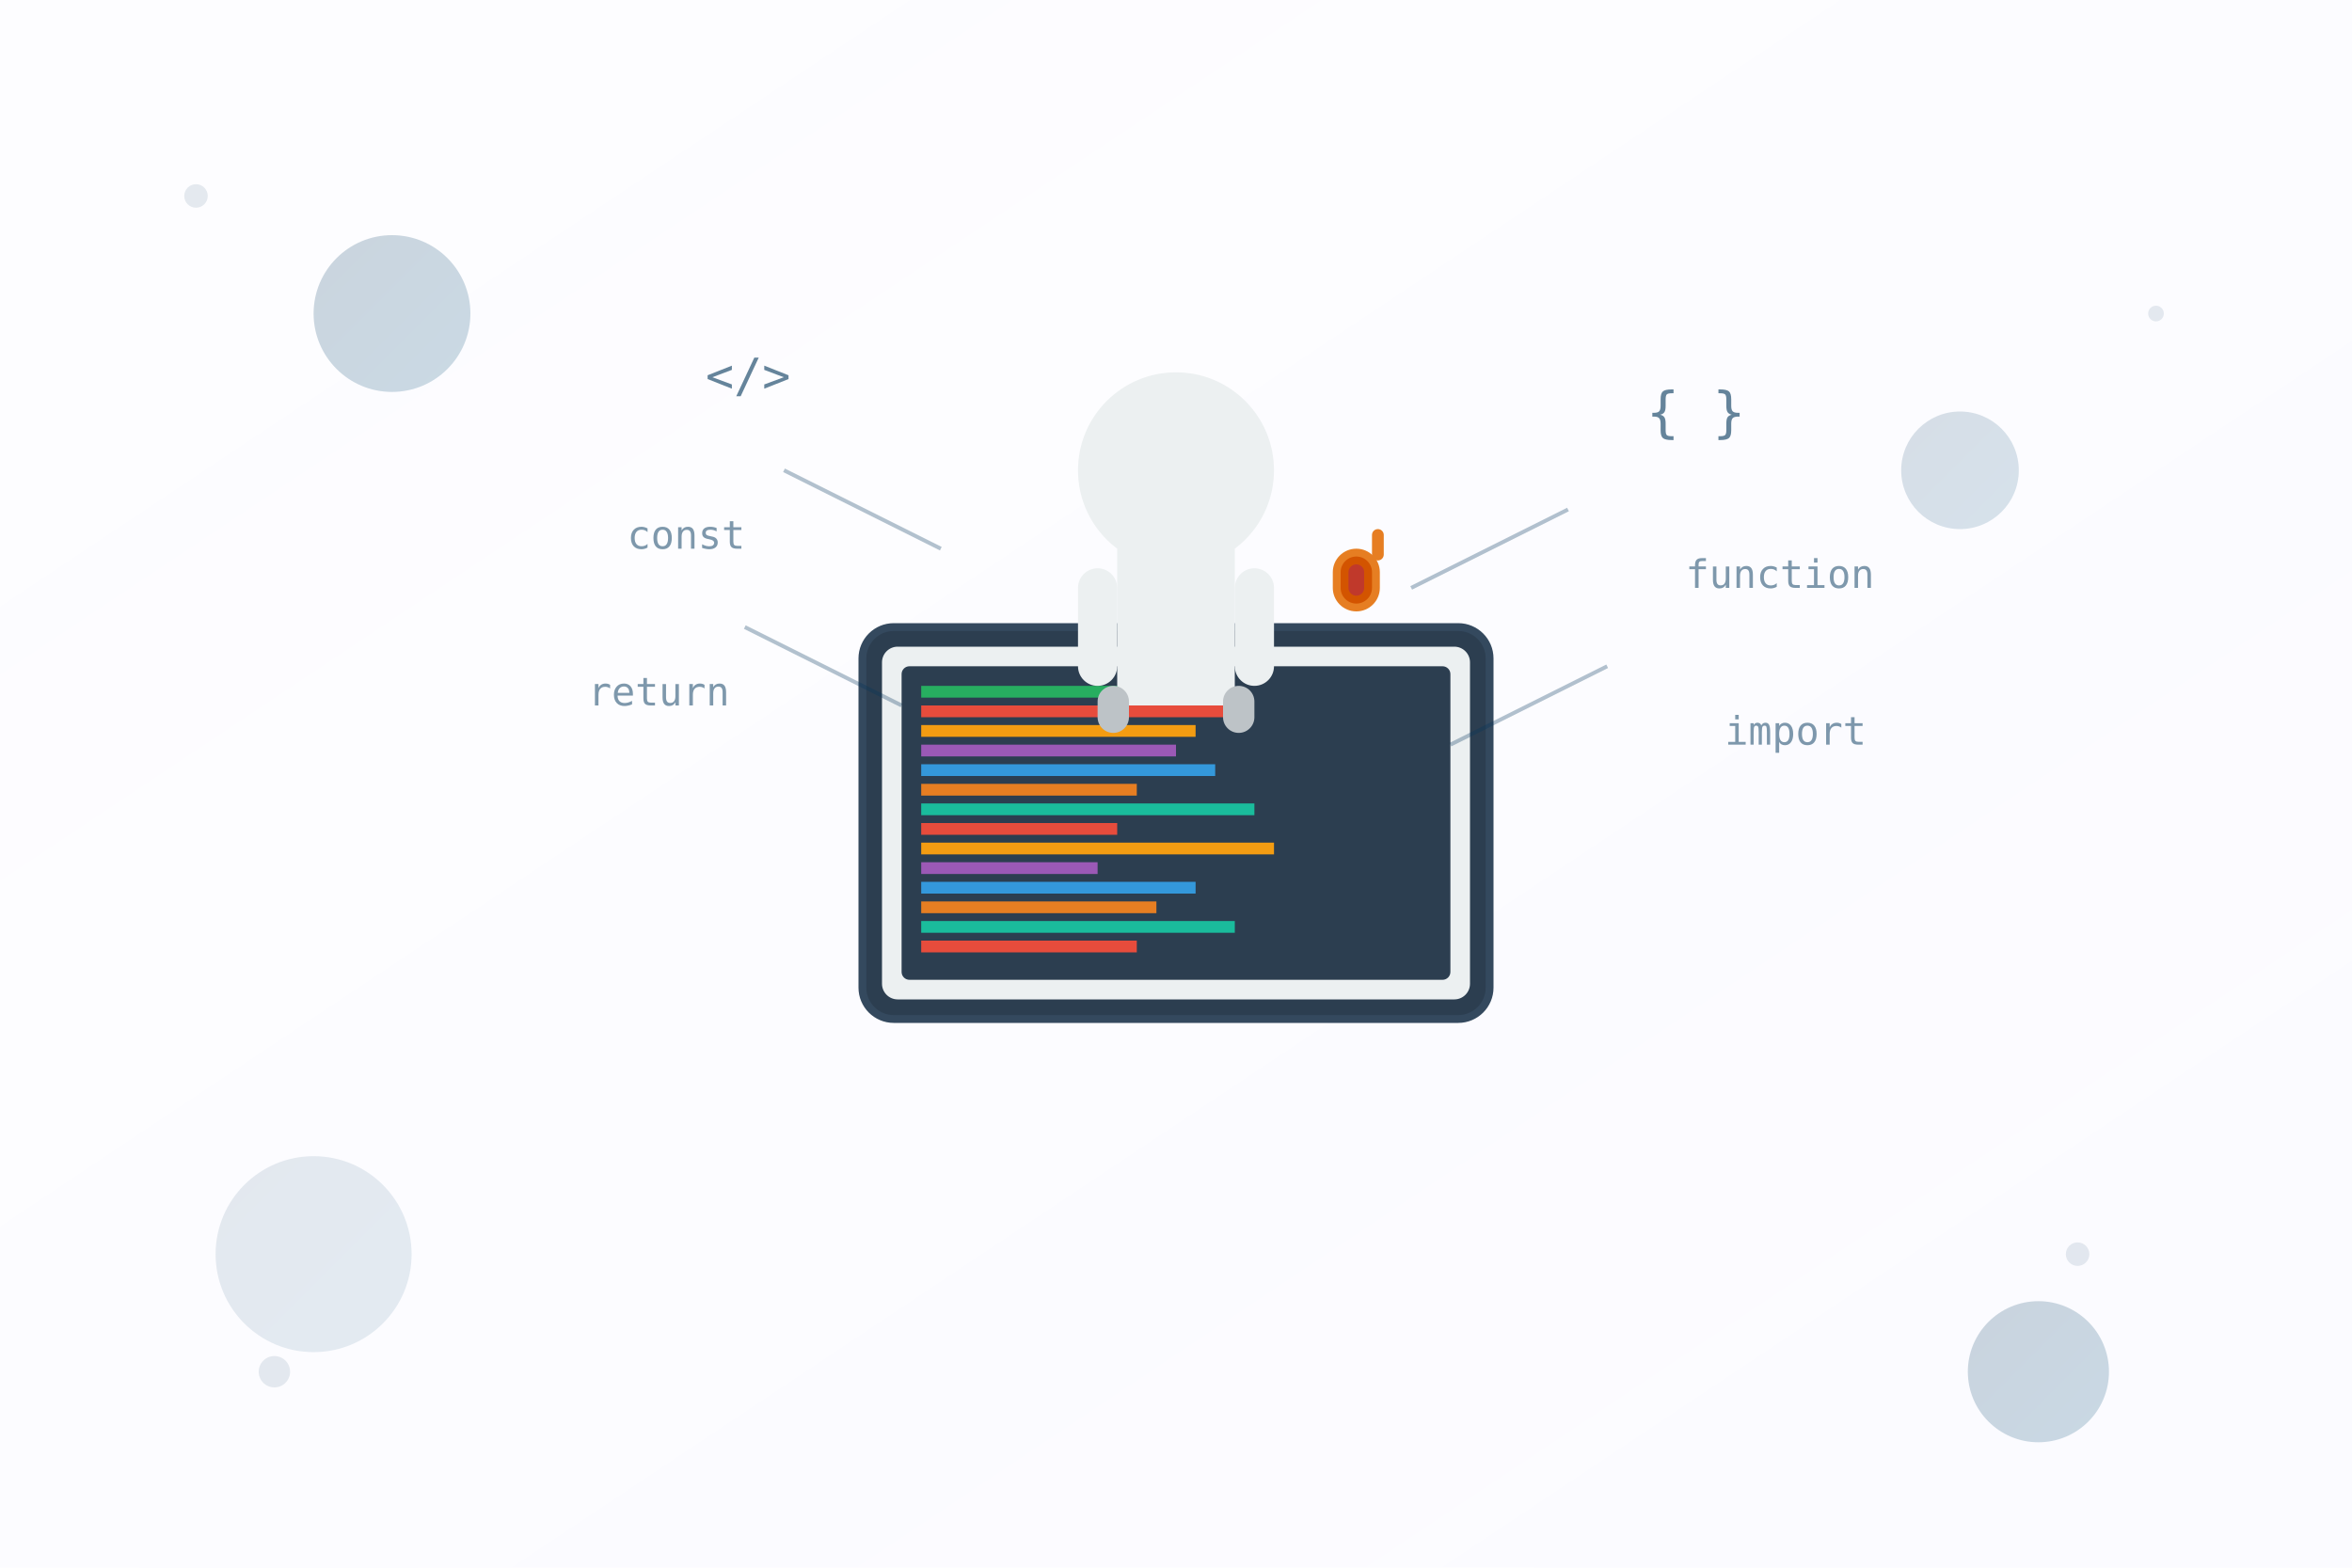
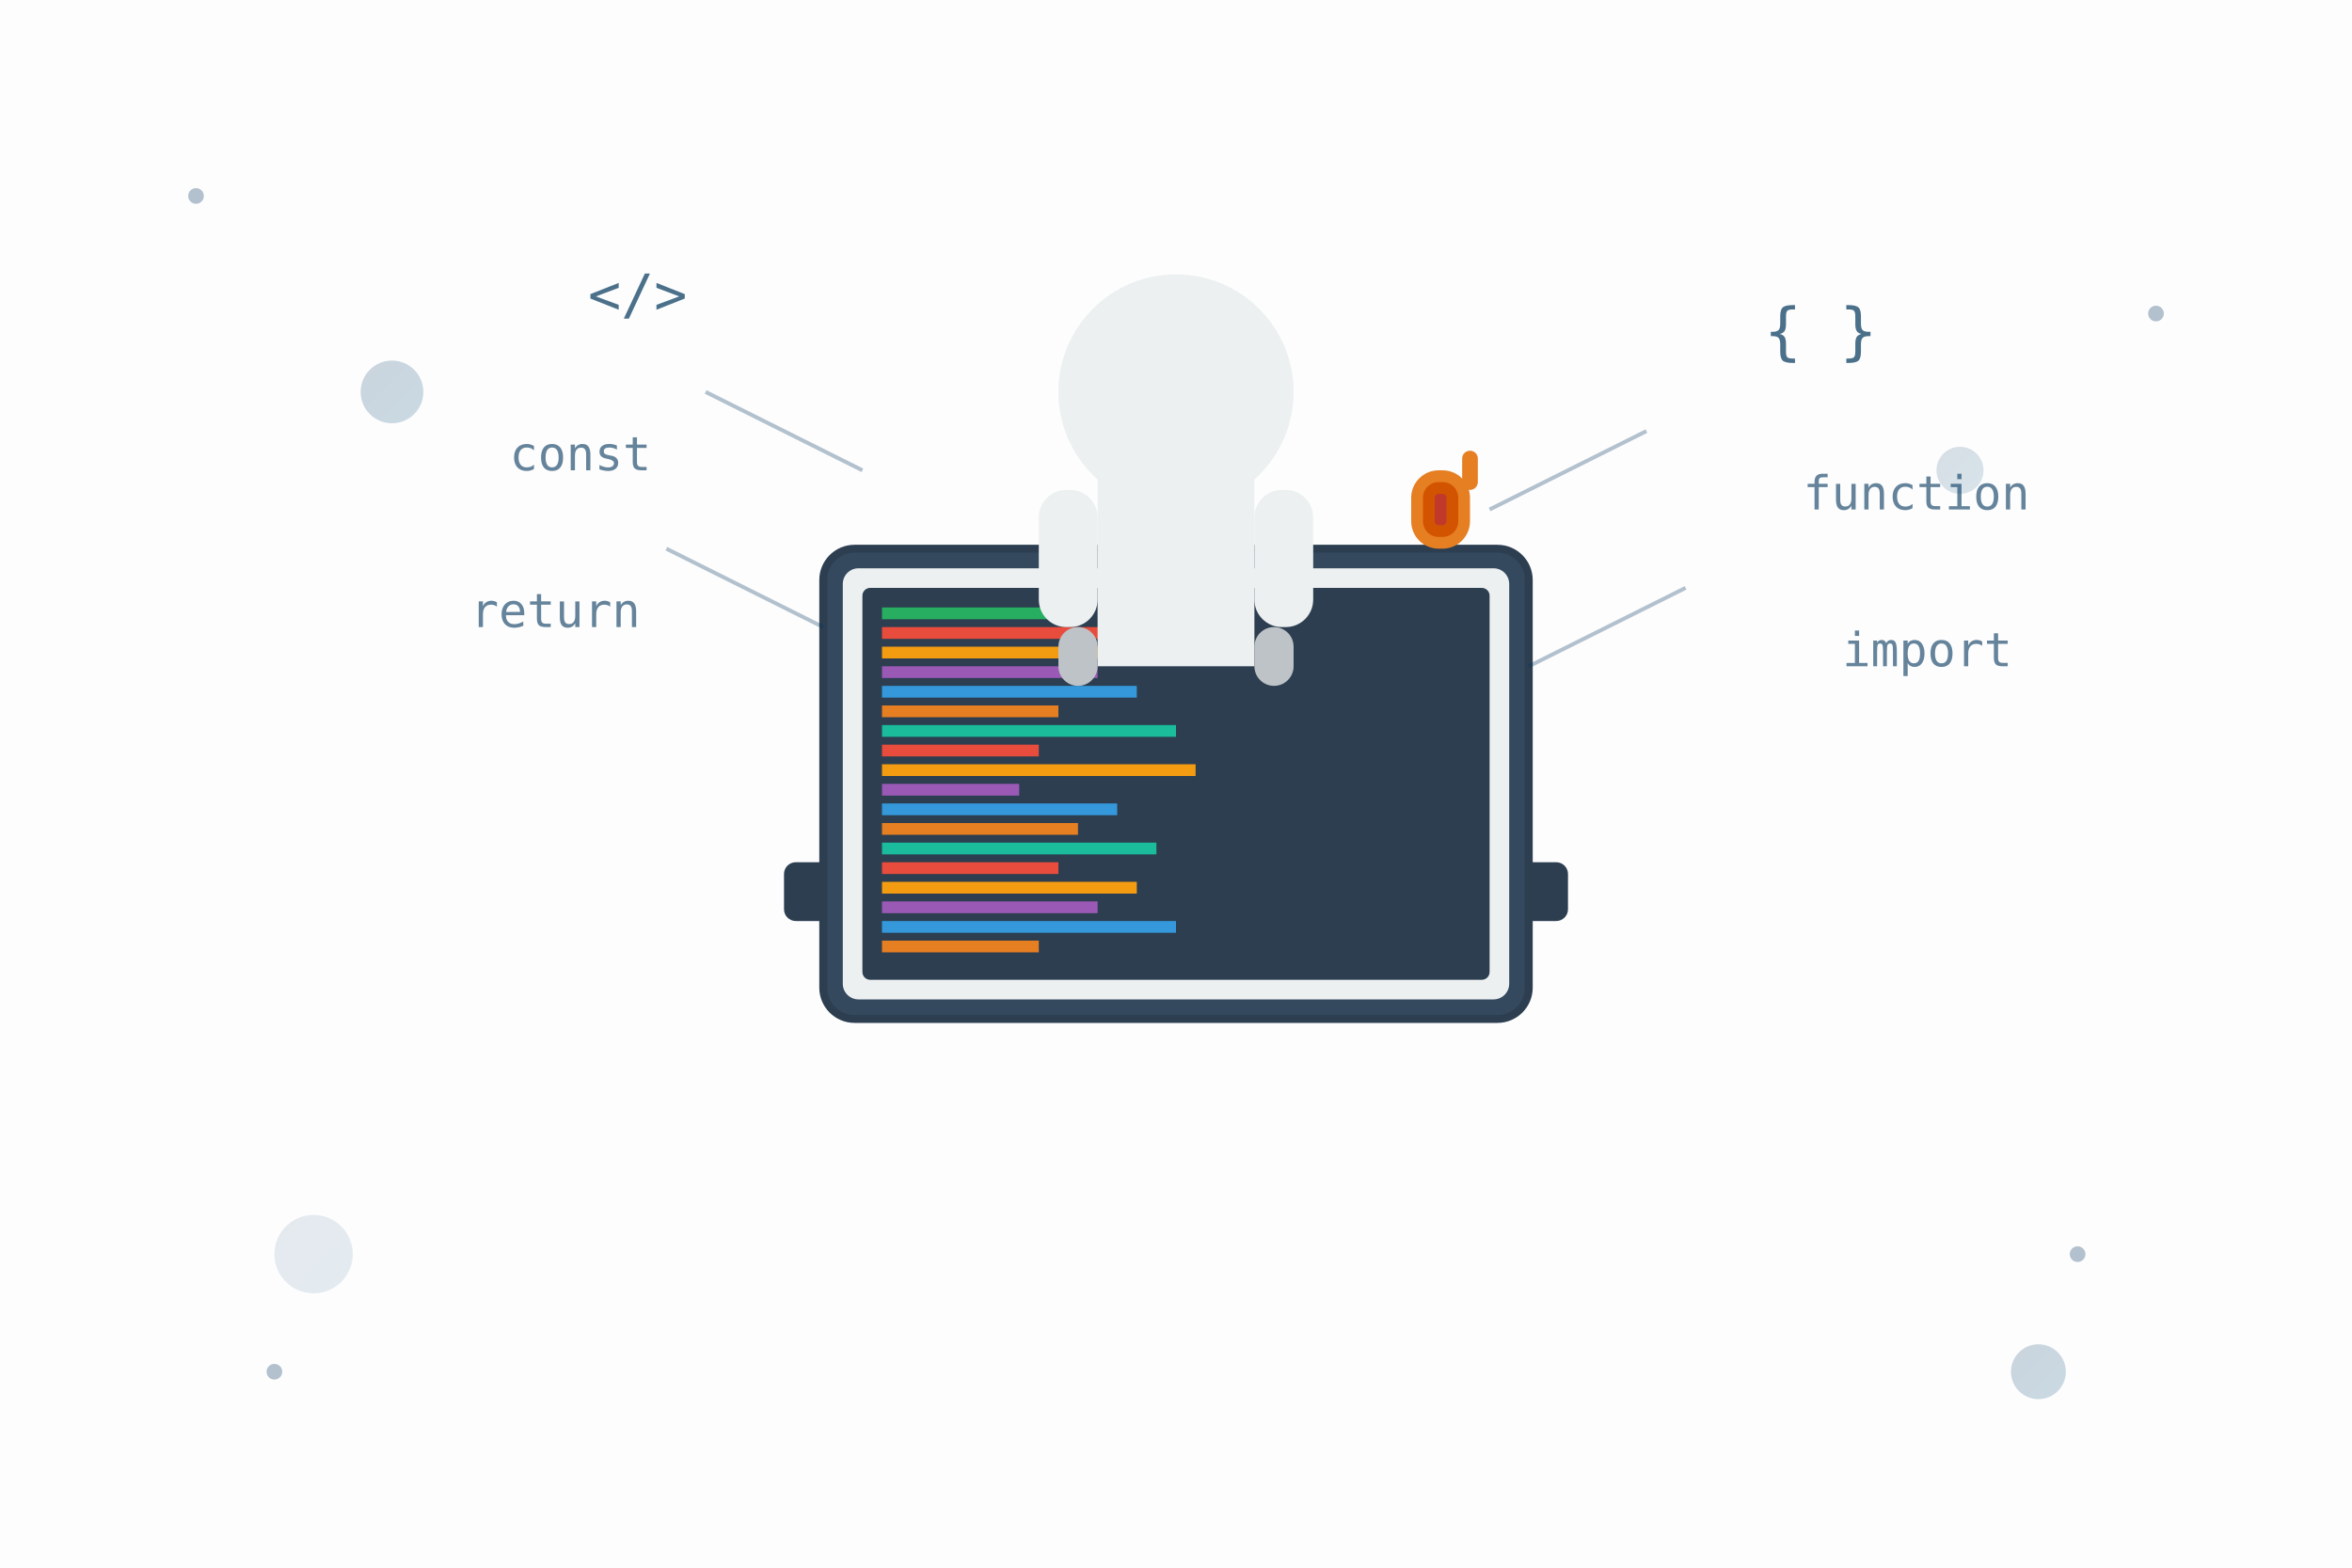
<svg xmlns="http://www.w3.org/2000/svg" width="600" height="400" viewBox="0 0 600 400">
  <defs>
-     <linearGradient id="grad1" x1="0%" y1="0%" x2="100%" y2="100%">
+     <linearGradient id="heroGrad1" x1="0%" y1="0%" x2="100%" y2="100%">
      <stop offset="0%" style="stop-color:#003459;stop-opacity:1" />
      <stop offset="100%" style="stop-color:#004d7a;stop-opacity:1" />
    </linearGradient>
-     <linearGradient id="grad2" x1="0%" y1="0%" x2="100%" y2="100%">
-       <stop offset="0%" style="stop-color:#6c63ff;stop-opacity:0.1" />
-       <stop offset="100%" style="stop-color:#6c63ff;stop-opacity:0.3" />
-     </linearGradient>
  </defs>
-   <rect width="600" height="400" fill="url(#grad2)" opacity="0.1" />
-   <circle cx="100" cy="80" r="20" fill="url(#grad1)" opacity="0.2" />
-   <circle cx="500" cy="120" r="15" fill="url(#grad1)" opacity="0.15" />
-   <circle cx="80" cy="320" r="25" fill="url(#grad1)" opacity="0.1" />
-   <circle cx="520" cy="350" r="18" fill="url(#grad1)" opacity="0.2" />
+   <rect width="600" height="400" fill="#f8f9fa" opacity="0.3" />
  <g transform="translate(300, 200)">
-     <rect x="-80" y="-40" width="160" height="100" rx="8" fill="#2c3e50" stroke="#34495e" stroke-width="2" />
-     <rect x="-75" y="-35" width="150" height="90" rx="4" fill="#ecf0f1" />
-     <rect x="-70" y="-30" width="140" height="80" rx="2" fill="#2c3e50" />
-     <rect x="-65" y="-25" width="60" height="3" fill="#27ae60" />
-     <rect x="-65" y="-20" width="80" height="3" fill="#e74c3c" />
-     <rect x="-65" y="-15" width="70" height="3" fill="#f39c12" />
-     <rect x="-65" y="-10" width="65" height="3" fill="#9b59b6" />
-     <rect x="-65" y="-5" width="75" height="3" fill="#3498db" />
-     <rect x="-65" y="0" width="55" height="3" fill="#e67e22" />
-     <rect x="-65" y="5" width="85" height="3" fill="#1abc9c" />
-     <rect x="-65" y="10" width="50" height="3" fill="#e74c3c" />
-     <rect x="-65" y="15" width="90" height="3" fill="#f39c12" />
-     <rect x="-65" y="20" width="45" height="3" fill="#9b59b6" />
-     <rect x="-65" y="25" width="70" height="3" fill="#3498db" />
-     <rect x="-65" y="30" width="60" height="3" fill="#e67e22" />
-     <rect x="-65" y="35" width="80" height="3" fill="#1abc9c" />
-     <rect x="-65" y="40" width="55" height="3" fill="#e74c3c" />
-     <circle cx="0" cy="-80" r="25" fill="#ecf0f1" />
-     <rect x="-15" y="-60" width="30" height="40" fill="#ecf0f1" />
-     <rect x="-25" y="-55" width="10" height="30" rx="5" fill="#ecf0f1" />
-     <rect x="15" y="-55" width="10" height="30" rx="5" fill="#ecf0f1" />
-     <rect x="-20" y="-25" width="8" height="12" rx="4" fill="#bdc3c7" />
-     <rect x="12" y="-25" width="8" height="12" rx="4" fill="#bdc3c7" />
-     <rect x="40" y="-60" width="12" height="16" rx="6" fill="#e67e22" />
-     <rect x="42" y="-58" width="8" height="12" rx="4" fill="#d35400" />
-     <rect x="44" y="-56" width="4" height="8" rx="2" fill="#c0392b" />
-     <rect x="50" y="-65" width="3" height="8" rx="1.5" fill="#e67e22" />
-     <text x="-120" y="-100" font-family="monospace" font-size="12" fill="#003459" opacity="0.6">&lt;/&gt;</text>
-     <text x="120" y="-90" font-family="monospace" font-size="14" fill="#003459" opacity="0.6">{ }</text>
-     <text x="-140" y="-60" font-family="monospace" font-size="10" fill="#003459" opacity="0.5">const</text>
-     <text x="130" y="-50" font-family="monospace" font-size="10" fill="#003459" opacity="0.5">function</text>
-     <text x="-150" y="-20" font-family="monospace" font-size="10" fill="#003459" opacity="0.5">return</text>
-     <text x="140" y="-10" font-family="monospace" font-size="10" fill="#003459" opacity="0.5">import</text>
-     <line x1="-100" y1="-80" x2="-60" y2="-60" stroke="#003459" stroke-width="1" opacity="0.3" />
-     <line x1="100" y1="-70" x2="60" y2="-50" stroke="#003459" stroke-width="1" opacity="0.3" />
-     <line x1="-110" y1="-40" x2="-70" y2="-20" stroke="#003459" stroke-width="1" opacity="0.3" />
-     <line x1="110" y1="-30" x2="70" y2="-10" stroke="#003459" stroke-width="1" opacity="0.3" />
+     <rect x="-100" y="20" width="200" height="15" rx="3" fill="#2c3e50" />
+     <rect x="-90" y="-60" width="180" height="120" rx="8" fill="#34495e" stroke="#2c3e50" stroke-width="2" />
+     <rect x="-85" y="-55" width="170" height="110" rx="4" fill="#ecf0f1" />
+     <rect x="-80" y="-50" width="160" height="100" rx="2" fill="#2c3e50" />
+     <rect x="-75" y="-45" width="50" height="3" fill="#27ae60" />
+     <rect x="-75" y="-40" width="70" height="3" fill="#e74c3c" />
+     <rect x="-75" y="-35" width="60" height="3" fill="#f39c12" />
+     <rect x="-75" y="-30" width="55" height="3" fill="#9b59b6" />
+     <rect x="-75" y="-25" width="65" height="3" fill="#3498db" />
+     <rect x="-75" y="-20" width="45" height="3" fill="#e67e22" />
+     <rect x="-75" y="-15" width="75" height="3" fill="#1abc9c" />
+     <rect x="-75" y="-10" width="40" height="3" fill="#e74c3c" />
+     <rect x="-75" y="-5" width="80" height="3" fill="#f39c12" />
+     <rect x="-75" y="0" width="35" height="3" fill="#9b59b6" />
+     <rect x="-75" y="5" width="60" height="3" fill="#3498db" />
+     <rect x="-75" y="10" width="50" height="3" fill="#e67e22" />
+     <rect x="-75" y="15" width="70" height="3" fill="#1abc9c" />
+     <rect x="-75" y="20" width="45" height="3" fill="#e74c3c" />
+     <rect x="-75" y="25" width="65" height="3" fill="#f39c12" />
+     <rect x="-75" y="30" width="55" height="3" fill="#9b59b6" />
+     <rect x="-75" y="35" width="75" height="3" fill="#3498db" />
+     <rect x="-75" y="40" width="40" height="3" fill="#e67e22" />
+     <circle cx="0" cy="-100" r="30" fill="#ecf0f1" />
+     <rect x="-20" y="-80" width="40" height="50" fill="#ecf0f1" />
+     <rect x="-35" y="-75" width="15" height="35" rx="7" fill="#ecf0f1" />
+     <rect x="20" y="-75" width="15" height="35" rx="7" fill="#ecf0f1" />
+     <rect x="-30" y="-40" width="10" height="15" rx="5" fill="#bdc3c7" />
+     <rect x="20" y="-40" width="10" height="15" rx="5" fill="#bdc3c7" />
+     <rect x="60" y="-80" width="15" height="20" rx="7" fill="#e67e22" />
+     <rect x="63" y="-77" width="9" height="14" rx="4" fill="#d35400" />
+     <rect x="66" y="-74" width="3" height="8" rx="1" fill="#c0392b" />
+     <rect x="73" y="-85" width="4" height="10" rx="2" fill="#e67e22" />
+     <text x="-150" y="-120" font-family="monospace" font-size="14" fill="#003459" opacity="0.7">&lt;/&gt;</text>
+     <text x="150" y="-110" font-family="monospace" font-size="16" fill="#003459" opacity="0.7">{ }</text>
+     <text x="-170" y="-80" font-family="monospace" font-size="12" fill="#003459" opacity="0.6">const</text>
+     <text x="160" y="-70" font-family="monospace" font-size="12" fill="#003459" opacity="0.6">function</text>
+     <text x="-180" y="-40" font-family="monospace" font-size="12" fill="#003459" opacity="0.6">return</text>
+     <text x="170" y="-30" font-family="monospace" font-size="12" fill="#003459" opacity="0.6">import</text>
+     <line x1="-120" y1="-100" x2="-80" y2="-80" stroke="#003459" stroke-width="1" opacity="0.3" />
+     <line x1="120" y1="-90" x2="80" y2="-70" stroke="#003459" stroke-width="1" opacity="0.3" />
+     <line x1="-130" y1="-60" x2="-90" y2="-40" stroke="#003459" stroke-width="1" opacity="0.3" />
+     <line x1="130" y1="-50" x2="90" y2="-30" stroke="#003459" stroke-width="1" opacity="0.3" />
  </g>
-   <g opacity="0.1">
-     <circle cx="50" cy="50" r="3" fill="#003459" />
-     <circle cx="550" cy="80" r="2" fill="#003459" />
-     <circle cx="70" cy="350" r="4" fill="#003459" />
-     <circle cx="530" cy="320" r="3" fill="#003459" />
-   </g>
+   <circle cx="100" cy="100" r="8" fill="url(#heroGrad1)" opacity="0.2" />
+   <circle cx="500" cy="120" r="6" fill="url(#heroGrad1)" opacity="0.15" />
+   <circle cx="80" cy="320" r="10" fill="url(#heroGrad1)" opacity="0.1" />
+   <circle cx="520" cy="350" r="7" fill="url(#heroGrad1)" opacity="0.2" />
+   <circle cx="50" cy="50" r="2" fill="#003459" opacity="0.3" />
+   <circle cx="550" cy="80" r="2" fill="#003459" opacity="0.3" />
+   <circle cx="70" cy="350" r="2" fill="#003459" opacity="0.3" />
+   <circle cx="530" cy="320" r="2" fill="#003459" opacity="0.3" />
</svg>
